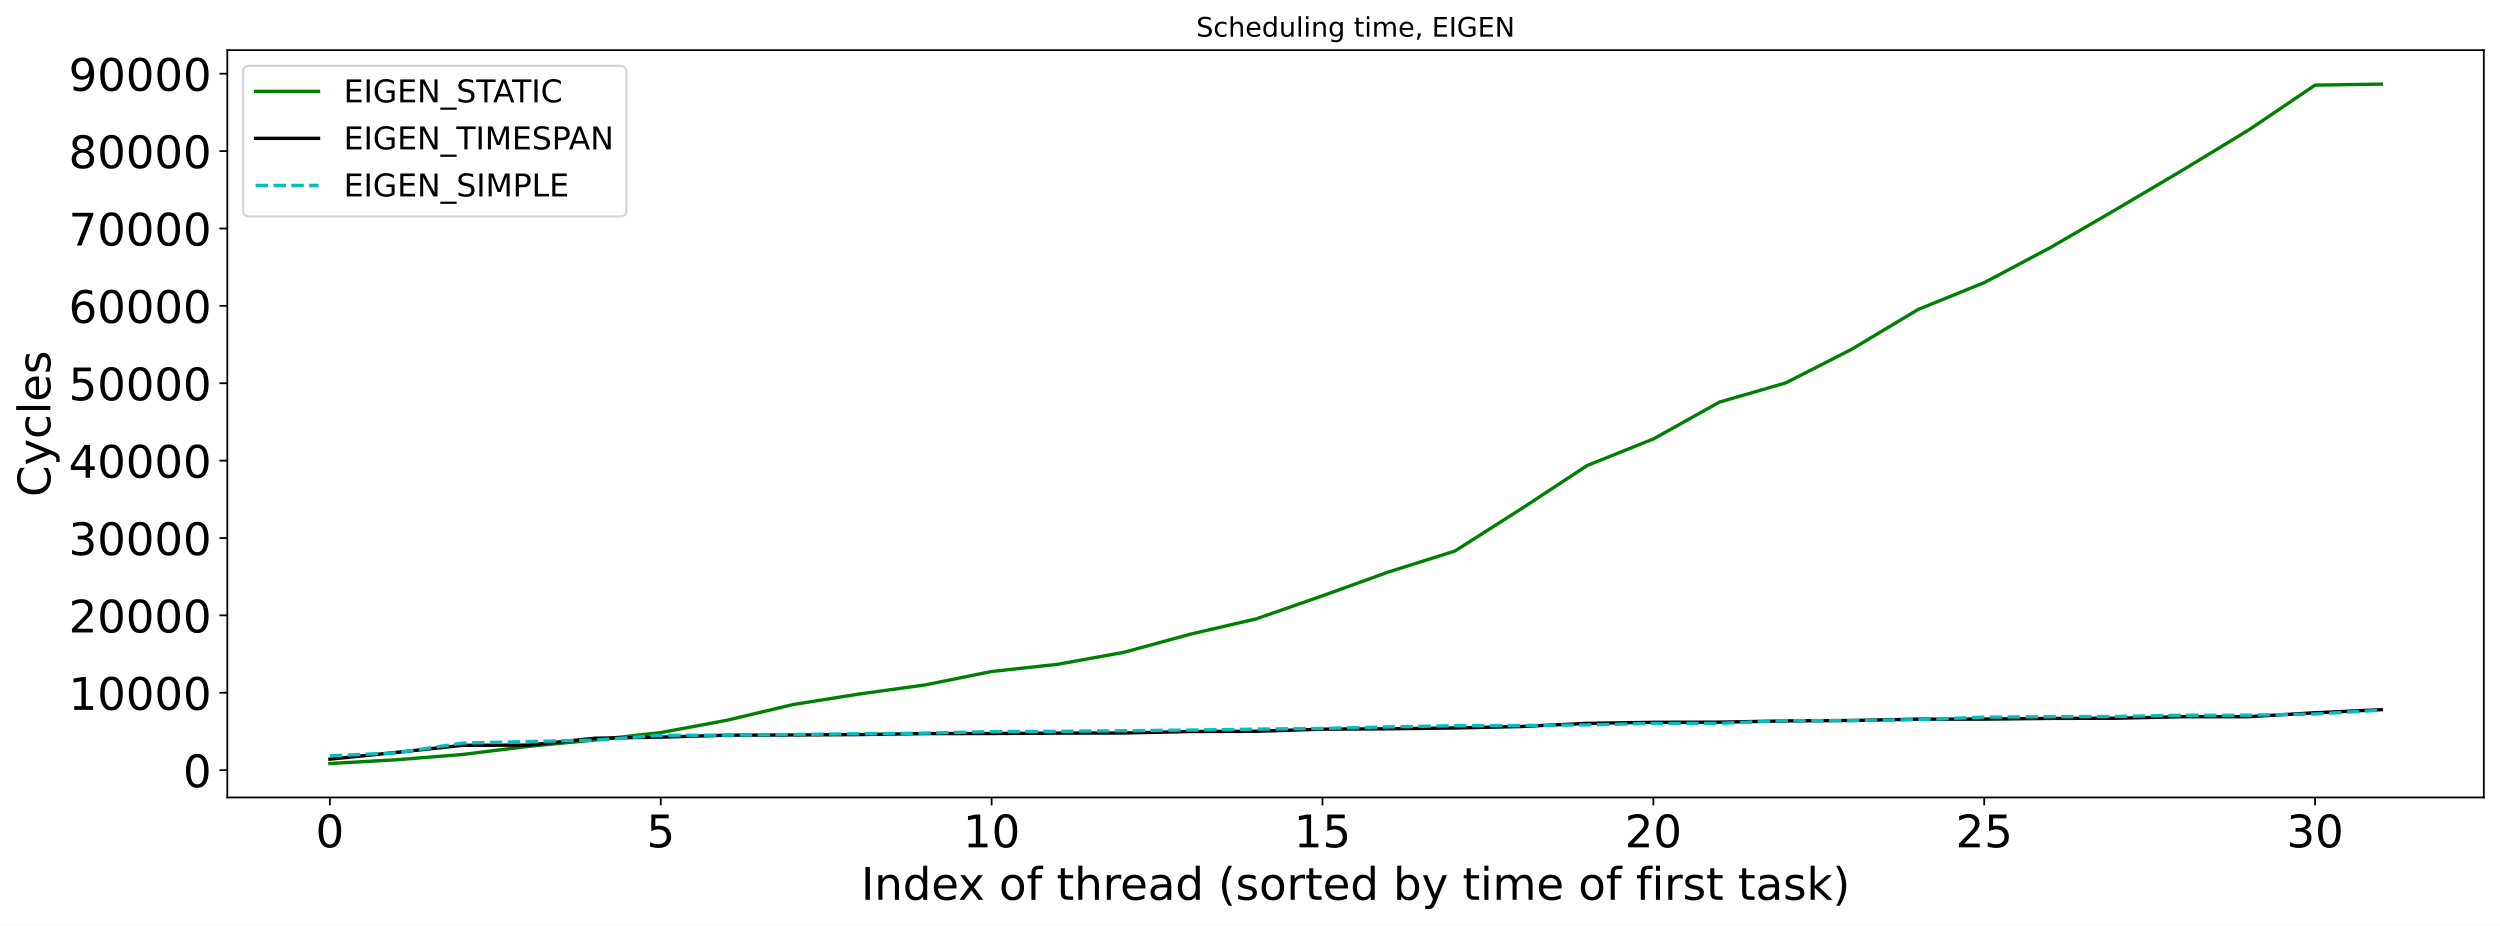
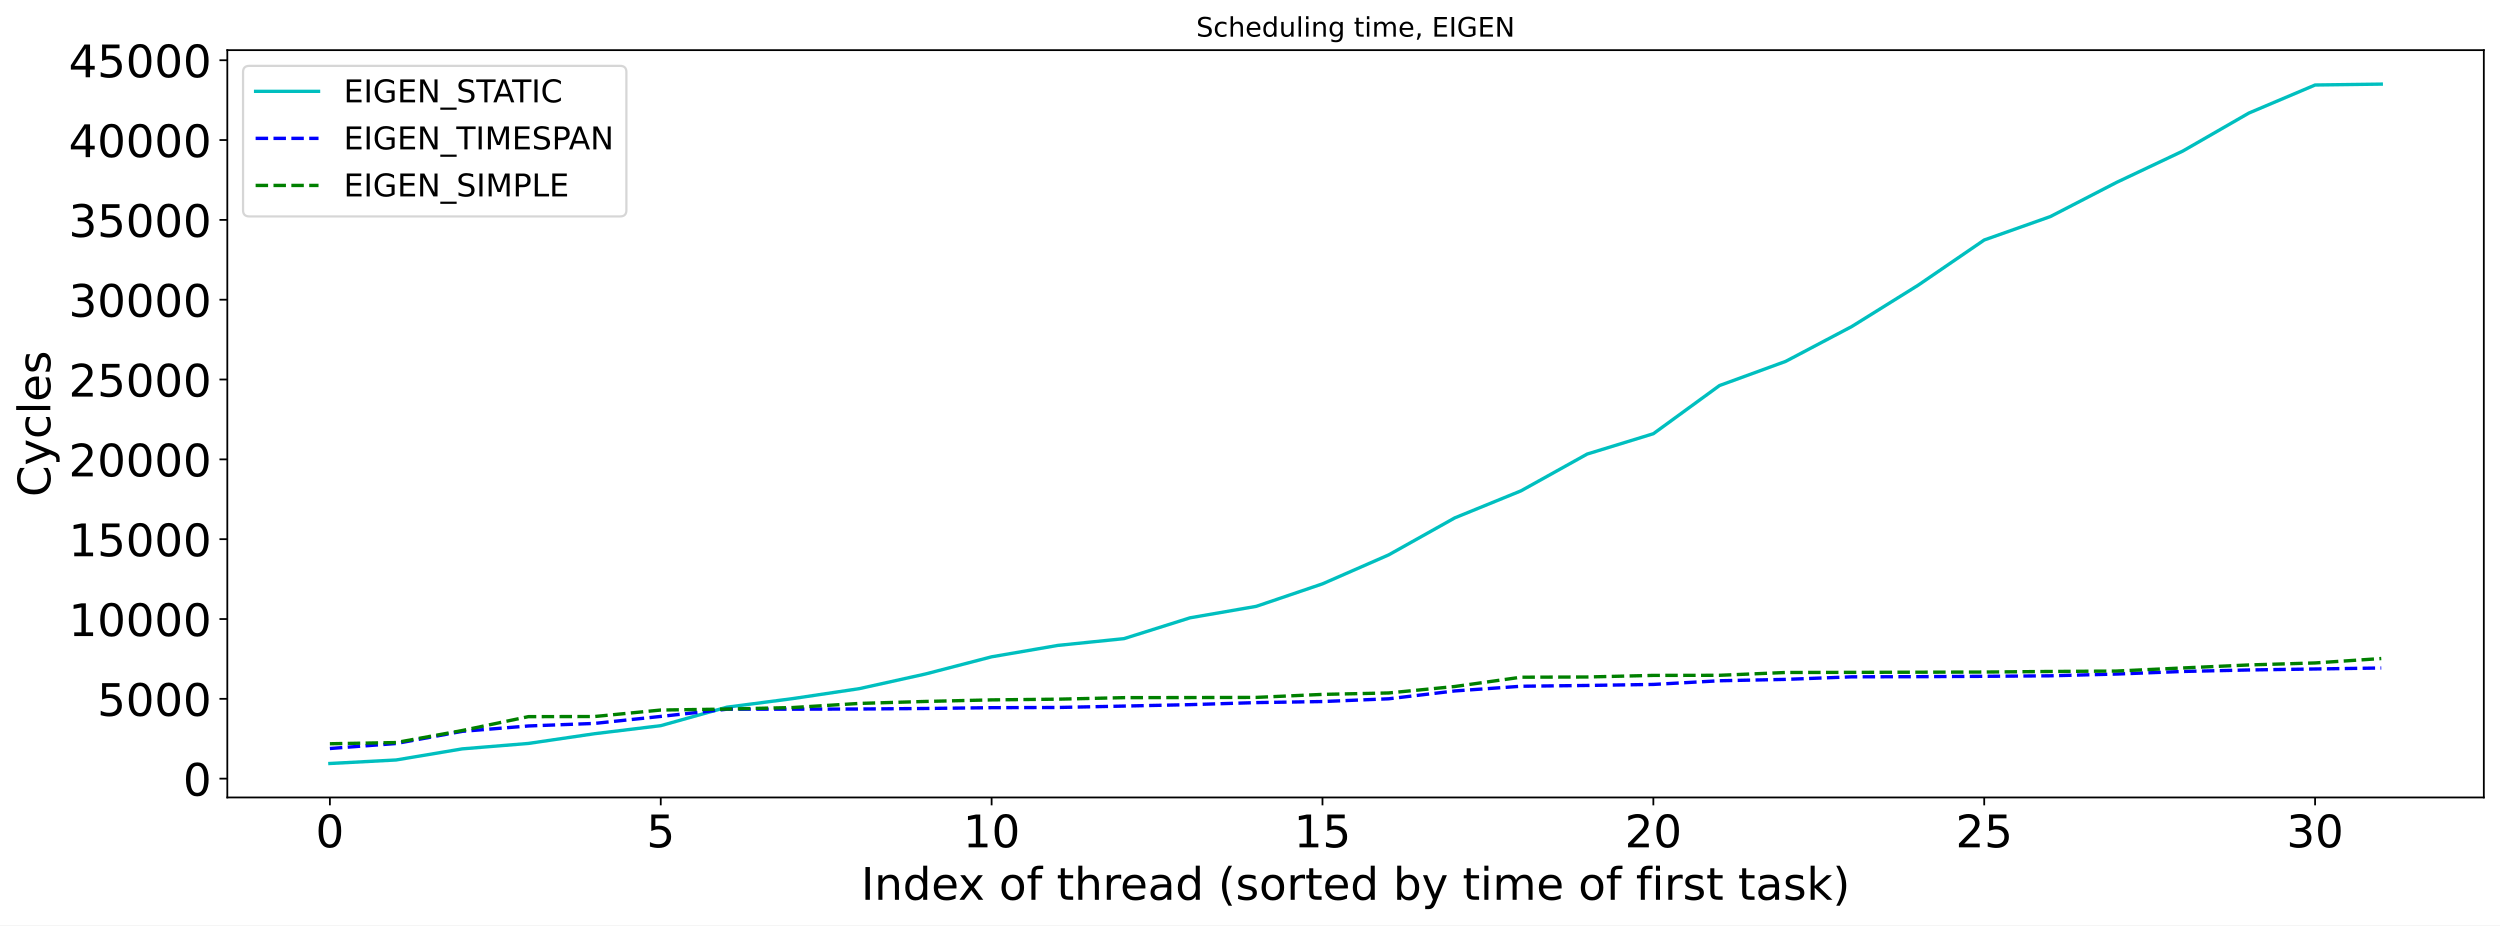
<svg xmlns="http://www.w3.org/2000/svg" xmlns:xlink="http://www.w3.org/1999/xlink" width="1112.781pt" height="411.871pt" viewBox="0 0 1112.781 411.871" version="1.1">
  <defs>
    <style type="text/css">*{stroke-linejoin: round; stroke-linecap: butt}</style>
  </defs>
  <g id="figure_1">
    <g id="patch_1">
      <path d="M 0 411.871  L 1112.781 411.871  L 1112.781 0  L 0 0  z " style="fill: #ffffff" />
    </g>
    <g id="axes_1">
      <g id="patch_2">
        <path d="M 101.181 354.958  L 1105.581 354.958  L 1105.581 22.318  L 101.181 22.318  z " style="fill: #ffffff" />
      </g>
      <g id="matplotlib.axis_1">
        <g id="xtick_1">
          <g id="line2d_1">
            <defs>
-               <path id="m3654f0a6ad" d="M 0 0  L 0 3.5  " style="stroke: #000000; stroke-width: 0.8" />
-             </defs>
-             <g>
-               <use xlink:href="#m3654f0a6ad" x="146.836" y="354.958" style="stroke: #000000; stroke-width: 0.8" />
+               <path id="md10a49201d" d="M 0 0  L 0 3.5  " style="stroke: #000000; stroke-width: 0.8" />
+             </defs>
+             <g>
+               <use xlink:href="#md10a49201d" x="146.836" y="354.958" style="stroke: #000000; stroke-width: 0.8" />
            </g>
          </g>
          <g id="text_1">
            <g transform="translate(140.4733 377.155) scale(0.2 -0.2)">
              <defs>
                <path id="DejaVuSans-30" d="M 2034 4250  Q 1547 4250 1301 3770  Q 1056 3291 1056 2328  Q 1056 1369 1301 889  Q 1547 409 2034 409  Q 2525 409 2770 889  Q 3016 1369 3016 2328  Q 3016 3291 2770 3770  Q 2525 4250 2034 4250  z M 2034 4750  Q 2819 4750 3233 4129  Q 3647 3509 3647 2328  Q 3647 1150 3233 529  Q 2819 -91 2034 -91  Q 1250 -91 836 529  Q 422 1150 422 2328  Q 422 3509 836 4129  Q 1250 4750 2034 4750  z " transform="scale(0.015625)" />
              </defs>
              <use xlink:href="#DejaVuSans-30" />
            </g>
          </g>
        </g>
        <g id="xtick_2">
          <g id="line2d_2">
            <g>
-               <use xlink:href="#m3654f0a6ad" x="294.109" y="354.958" style="stroke: #000000; stroke-width: 0.8" />
+               <use xlink:href="#md10a49201d" x="294.109" y="354.958" style="stroke: #000000; stroke-width: 0.8" />
            </g>
          </g>
          <g id="text_2">
            <g transform="translate(287.746 377.155) scale(0.2 -0.2)">
              <defs>
                <path id="DejaVuSans-35" d="M 691 4666  L 3169 4666  L 3169 4134  L 1269 4134  L 1269 2991  Q 1406 3038 1543 3061  Q 1681 3084 1819 3084  Q 2600 3084 3056 2656  Q 3513 2228 3513 1497  Q 3513 744 3044 326  Q 2575 -91 1722 -91  Q 1428 -91 1123 -41  Q 819 9 494 109  L 494 744  Q 775 591 1075 516  Q 1375 441 1709 441  Q 2250 441 2565 725  Q 2881 1009 2881 1497  Q 2881 1984 2565 2268  Q 2250 2553 1709 2553  Q 1456 2553 1204 2497  Q 953 2441 691 2322  L 691 4666  z " transform="scale(0.015625)" />
              </defs>
              <use xlink:href="#DejaVuSans-35" />
            </g>
          </g>
        </g>
        <g id="xtick_3">
          <g id="line2d_3">
            <g>
-               <use xlink:href="#m3654f0a6ad" x="441.381" y="354.958" style="stroke: #000000; stroke-width: 0.8" />
+               <use xlink:href="#md10a49201d" x="441.381" y="354.958" style="stroke: #000000; stroke-width: 0.8" />
            </g>
          </g>
          <g id="text_3">
            <g transform="translate(428.6562 377.155) scale(0.2 -0.2)">
              <defs>
                <path id="DejaVuSans-31" d="M 794 531  L 1825 531  L 1825 4091  L 703 3866  L 703 4441  L 1819 4666  L 2450 4666  L 2450 531  L 3481 531  L 3481 0  L 794 0  L 794 531  z " transform="scale(0.015625)" />
              </defs>
              <use xlink:href="#DejaVuSans-31" />
              <use xlink:href="#DejaVuSans-30" x="63.623" />
            </g>
          </g>
        </g>
        <g id="xtick_4">
          <g id="line2d_4">
            <g>
-               <use xlink:href="#m3654f0a6ad" x="588.654" y="354.958" style="stroke: #000000; stroke-width: 0.8" />
+               <use xlink:href="#md10a49201d" x="588.654" y="354.958" style="stroke: #000000; stroke-width: 0.8" />
            </g>
          </g>
          <g id="text_4">
            <g transform="translate(575.929 377.155) scale(0.2 -0.2)">
              <use xlink:href="#DejaVuSans-31" />
              <use xlink:href="#DejaVuSans-35" x="63.623" />
            </g>
          </g>
        </g>
        <g id="xtick_5">
          <g id="line2d_5">
            <g>
-               <use xlink:href="#m3654f0a6ad" x="735.927" y="354.958" style="stroke: #000000; stroke-width: 0.8" />
+               <use xlink:href="#md10a49201d" x="735.927" y="354.958" style="stroke: #000000; stroke-width: 0.8" />
            </g>
          </g>
          <g id="text_5">
            <g transform="translate(723.2017 377.155) scale(0.2 -0.2)">
              <defs>
                <path id="DejaVuSans-32" d="M 1228 531  L 3431 531  L 3431 0  L 469 0  L 469 531  Q 828 903 1448 1529  Q 2069 2156 2228 2338  Q 2531 2678 2651 2914  Q 2772 3150 2772 3378  Q 2772 3750 2511 3984  Q 2250 4219 1831 4219  Q 1534 4219 1204 4116  Q 875 4013 500 3803  L 500 4441  Q 881 4594 1212 4672  Q 1544 4750 1819 4750  Q 2544 4750 2975 4387  Q 3406 4025 3406 3419  Q 3406 3131 3298 2873  Q 3191 2616 2906 2266  Q 2828 2175 2409 1742  Q 1991 1309 1228 531  z " transform="scale(0.015625)" />
              </defs>
              <use xlink:href="#DejaVuSans-32" />
              <use xlink:href="#DejaVuSans-30" x="63.623" />
            </g>
          </g>
        </g>
        <g id="xtick_6">
          <g id="line2d_6">
            <g>
-               <use xlink:href="#m3654f0a6ad" x="883.199" y="354.958" style="stroke: #000000; stroke-width: 0.8" />
+               <use xlink:href="#md10a49201d" x="883.199" y="354.958" style="stroke: #000000; stroke-width: 0.8" />
            </g>
          </g>
          <g id="text_6">
            <g transform="translate(870.4744 377.155) scale(0.2 -0.2)">
              <use xlink:href="#DejaVuSans-32" />
              <use xlink:href="#DejaVuSans-35" x="63.623" />
            </g>
          </g>
        </g>
        <g id="xtick_7">
          <g id="line2d_7">
            <g>
-               <use xlink:href="#m3654f0a6ad" x="1030.472" y="354.958" style="stroke: #000000; stroke-width: 0.8" />
+               <use xlink:href="#md10a49201d" x="1030.472" y="354.958" style="stroke: #000000; stroke-width: 0.8" />
            </g>
          </g>
          <g id="text_7">
            <g transform="translate(1017.747 377.155) scale(0.2 -0.2)">
              <defs>
                <path id="DejaVuSans-33" d="M 2597 2516  Q 3050 2419 3304 2112  Q 3559 1806 3559 1356  Q 3559 666 3084 287  Q 2609 -91 1734 -91  Q 1441 -91 1130 -33  Q 819 25 488 141  L 488 750  Q 750 597 1062 519  Q 1375 441 1716 441  Q 2309 441 2620 675  Q 2931 909 2931 1356  Q 2931 1769 2642 2001  Q 2353 2234 1838 2234  L 1294 2234  L 1294 2753  L 1863 2753  Q 2328 2753 2575 2939  Q 2822 3125 2822 3475  Q 2822 3834 2567 4026  Q 2313 4219 1838 4219  Q 1578 4219 1281 4162  Q 984 4106 628 3988  L 628 4550  Q 988 4650 1302 4700  Q 1616 4750 1894 4750  Q 2613 4750 3031 4423  Q 3450 4097 3450 3541  Q 3450 3153 3228 2886  Q 3006 2619 2597 2516  z " transform="scale(0.015625)" />
              </defs>
              <use xlink:href="#DejaVuSans-33" />
              <use xlink:href="#DejaVuSans-30" x="63.623" />
            </g>
          </g>
        </g>
        <g id="text_8">
          <g transform="translate(383.2609 400.5113) scale(0.2 -0.2)">
            <defs>
              <path id="DejaVuSans-49" d="M 628 4666  L 1259 4666  L 1259 0  L 628 0  L 628 4666  z " transform="scale(0.015625)" />
              <path id="DejaVuSans-6e" d="M 3513 2113  L 3513 0  L 2938 0  L 2938 2094  Q 2938 2591 2744 2837  Q 2550 3084 2163 3084  Q 1697 3084 1428 2787  Q 1159 2491 1159 1978  L 1159 0  L 581 0  L 581 3500  L 1159 3500  L 1159 2956  Q 1366 3272 1645 3428  Q 1925 3584 2291 3584  Q 2894 3584 3203 3211  Q 3513 2838 3513 2113  z " transform="scale(0.015625)" />
              <path id="DejaVuSans-64" d="M 2906 2969  L 2906 4863  L 3481 4863  L 3481 0  L 2906 0  L 2906 525  Q 2725 213 2448 61  Q 2172 -91 1784 -91  Q 1150 -91 751 415  Q 353 922 353 1747  Q 353 2572 751 3078  Q 1150 3584 1784 3584  Q 2172 3584 2448 3432  Q 2725 3281 2906 2969  z M 947 1747  Q 947 1113 1208 752  Q 1469 391 1925 391  Q 2381 391 2643 752  Q 2906 1113 2906 1747  Q 2906 2381 2643 2742  Q 2381 3103 1925 3103  Q 1469 3103 1208 2742  Q 947 2381 947 1747  z " transform="scale(0.015625)" />
              <path id="DejaVuSans-65" d="M 3597 1894  L 3597 1613  L 953 1613  Q 991 1019 1311 708  Q 1631 397 2203 397  Q 2534 397 2845 478  Q 3156 559 3463 722  L 3463 178  Q 3153 47 2828 -22  Q 2503 -91 2169 -91  Q 1331 -91 842 396  Q 353 884 353 1716  Q 353 2575 817 3079  Q 1281 3584 2069 3584  Q 2775 3584 3186 3129  Q 3597 2675 3597 1894  z M 3022 2063  Q 3016 2534 2758 2815  Q 2500 3097 2075 3097  Q 1594 3097 1305 2825  Q 1016 2553 972 2059  L 3022 2063  z " transform="scale(0.015625)" />
              <path id="DejaVuSans-78" d="M 3513 3500  L 2247 1797  L 3578 0  L 2900 0  L 1881 1375  L 863 0  L 184 0  L 1544 1831  L 300 3500  L 978 3500  L 1906 2253  L 2834 3500  L 3513 3500  z " transform="scale(0.015625)" />
              <path id="DejaVuSans-20" transform="scale(0.015625)" />
              <path id="DejaVuSans-6f" d="M 1959 3097  Q 1497 3097 1228 2736  Q 959 2375 959 1747  Q 959 1119 1226 758  Q 1494 397 1959 397  Q 2419 397 2687 759  Q 2956 1122 2956 1747  Q 2956 2369 2687 2733  Q 2419 3097 1959 3097  z M 1959 3584  Q 2709 3584 3137 3096  Q 3566 2609 3566 1747  Q 3566 888 3137 398  Q 2709 -91 1959 -91  Q 1206 -91 779 398  Q 353 888 353 1747  Q 353 2609 779 3096  Q 1206 3584 1959 3584  z " transform="scale(0.015625)" />
              <path id="DejaVuSans-66" d="M 2375 4863  L 2375 4384  L 1825 4384  Q 1516 4384 1395 4259  Q 1275 4134 1275 3809  L 1275 3500  L 2222 3500  L 2222 3053  L 1275 3053  L 1275 0  L 697 0  L 697 3053  L 147 3053  L 147 3500  L 697 3500  L 697 3744  Q 697 4328 969 4595  Q 1241 4863 1831 4863  L 2375 4863  z " transform="scale(0.015625)" />
              <path id="DejaVuSans-74" d="M 1172 4494  L 1172 3500  L 2356 3500  L 2356 3053  L 1172 3053  L 1172 1153  Q 1172 725 1289 603  Q 1406 481 1766 481  L 2356 481  L 2356 0  L 1766 0  Q 1100 0 847 248  Q 594 497 594 1153  L 594 3053  L 172 3053  L 172 3500  L 594 3500  L 594 4494  L 1172 4494  z " transform="scale(0.015625)" />
              <path id="DejaVuSans-68" d="M 3513 2113  L 3513 0  L 2938 0  L 2938 2094  Q 2938 2591 2744 2837  Q 2550 3084 2163 3084  Q 1697 3084 1428 2787  Q 1159 2491 1159 1978  L 1159 0  L 581 0  L 581 4863  L 1159 4863  L 1159 2956  Q 1366 3272 1645 3428  Q 1925 3584 2291 3584  Q 2894 3584 3203 3211  Q 3513 2838 3513 2113  z " transform="scale(0.015625)" />
              <path id="DejaVuSans-72" d="M 2631 2963  Q 2534 3019 2420 3045  Q 2306 3072 2169 3072  Q 1681 3072 1420 2755  Q 1159 2438 1159 1844  L 1159 0  L 581 0  L 581 3500  L 1159 3500  L 1159 2956  Q 1341 3275 1631 3429  Q 1922 3584 2338 3584  Q 2397 3584 2469 3576  Q 2541 3569 2628 3553  L 2631 2963  z " transform="scale(0.015625)" />
              <path id="DejaVuSans-61" d="M 2194 1759  Q 1497 1759 1228 1600  Q 959 1441 959 1056  Q 959 750 1161 570  Q 1363 391 1709 391  Q 2188 391 2477 730  Q 2766 1069 2766 1631  L 2766 1759  L 2194 1759  z M 3341 1997  L 3341 0  L 2766 0  L 2766 531  Q 2569 213 2275 61  Q 1981 -91 1556 -91  Q 1019 -91 701 211  Q 384 513 384 1019  Q 384 1609 779 1909  Q 1175 2209 1959 2209  L 2766 2209  L 2766 2266  Q 2766 2663 2505 2880  Q 2244 3097 1772 3097  Q 1472 3097 1187 3025  Q 903 2953 641 2809  L 641 3341  Q 956 3463 1253 3523  Q 1550 3584 1831 3584  Q 2591 3584 2966 3190  Q 3341 2797 3341 1997  z " transform="scale(0.015625)" />
              <path id="DejaVuSans-28" d="M 1984 4856  Q 1566 4138 1362 3434  Q 1159 2731 1159 2009  Q 1159 1288 1364 580  Q 1569 -128 1984 -844  L 1484 -844  Q 1016 -109 783 600  Q 550 1309 550 2009  Q 550 2706 781 3412  Q 1013 4119 1484 4856  L 1984 4856  z " transform="scale(0.015625)" />
              <path id="DejaVuSans-73" d="M 2834 3397  L 2834 2853  Q 2591 2978 2328 3040  Q 2066 3103 1784 3103  Q 1356 3103 1142 2972  Q 928 2841 928 2578  Q 928 2378 1081 2264  Q 1234 2150 1697 2047  L 1894 2003  Q 2506 1872 2764 1633  Q 3022 1394 3022 966  Q 3022 478 2636 193  Q 2250 -91 1575 -91  Q 1294 -91 989 -36  Q 684 19 347 128  L 347 722  Q 666 556 975 473  Q 1284 391 1588 391  Q 1994 391 2212 530  Q 2431 669 2431 922  Q 2431 1156 2273 1281  Q 2116 1406 1581 1522  L 1381 1569  Q 847 1681 609 1914  Q 372 2147 372 2553  Q 372 3047 722 3315  Q 1072 3584 1716 3584  Q 2034 3584 2315 3537  Q 2597 3491 2834 3397  z " transform="scale(0.015625)" />
              <path id="DejaVuSans-62" d="M 3116 1747  Q 3116 2381 2855 2742  Q 2594 3103 2138 3103  Q 1681 3103 1420 2742  Q 1159 2381 1159 1747  Q 1159 1113 1420 752  Q 1681 391 2138 391  Q 2594 391 2855 752  Q 3116 1113 3116 1747  z M 1159 2969  Q 1341 3281 1617 3432  Q 1894 3584 2278 3584  Q 2916 3584 3314 3078  Q 3713 2572 3713 1747  Q 3713 922 3314 415  Q 2916 -91 2278 -91  Q 1894 -91 1617 61  Q 1341 213 1159 525  L 1159 0  L 581 0  L 581 4863  L 1159 4863  L 1159 2969  z " transform="scale(0.015625)" />
              <path id="DejaVuSans-79" d="M 2059 -325  Q 1816 -950 1584 -1140  Q 1353 -1331 966 -1331  L 506 -1331  L 506 -850  L 844 -850  Q 1081 -850 1212 -737  Q 1344 -625 1503 -206  L 1606 56  L 191 3500  L 800 3500  L 1894 763  L 2988 3500  L 3597 3500  L 2059 -325  z " transform="scale(0.015625)" />
              <path id="DejaVuSans-69" d="M 603 3500  L 1178 3500  L 1178 0  L 603 0  L 603 3500  z M 603 4863  L 1178 4863  L 1178 4134  L 603 4134  L 603 4863  z " transform="scale(0.015625)" />
              <path id="DejaVuSans-6d" d="M 3328 2828  Q 3544 3216 3844 3400  Q 4144 3584 4550 3584  Q 5097 3584 5394 3201  Q 5691 2819 5691 2113  L 5691 0  L 5113 0  L 5113 2094  Q 5113 2597 4934 2840  Q 4756 3084 4391 3084  Q 3944 3084 3684 2787  Q 3425 2491 3425 1978  L 3425 0  L 2847 0  L 2847 2094  Q 2847 2600 2669 2842  Q 2491 3084 2119 3084  Q 1678 3084 1418 2786  Q 1159 2488 1159 1978  L 1159 0  L 581 0  L 581 3500  L 1159 3500  L 1159 2956  Q 1356 3278 1631 3431  Q 1906 3584 2284 3584  Q 2666 3584 2933 3390  Q 3200 3197 3328 2828  z " transform="scale(0.015625)" />
              <path id="DejaVuSans-6b" d="M 581 4863  L 1159 4863  L 1159 1991  L 2875 3500  L 3609 3500  L 1753 1863  L 3688 0  L 2938 0  L 1159 1709  L 1159 0  L 581 0  L 581 4863  z " transform="scale(0.015625)" />
              <path id="DejaVuSans-29" d="M 513 4856  L 1013 4856  Q 1481 4119 1714 3412  Q 1947 2706 1947 2009  Q 1947 1309 1714 600  Q 1481 -109 1013 -844  L 513 -844  Q 928 -128 1133 580  Q 1338 1288 1338 2009  Q 1338 2731 1133 3434  Q 928 4138 513 4856  z " transform="scale(0.015625)" />
            </defs>
            <use xlink:href="#DejaVuSans-49" />
            <use xlink:href="#DejaVuSans-6e" x="29.492" />
            <use xlink:href="#DejaVuSans-64" x="92.871" />
            <use xlink:href="#DejaVuSans-65" x="156.348" />
            <use xlink:href="#DejaVuSans-78" x="216.121" />
            <use xlink:href="#DejaVuSans-20" x="275.301" />
            <use xlink:href="#DejaVuSans-6f" x="307.088" />
            <use xlink:href="#DejaVuSans-66" x="368.27" />
            <use xlink:href="#DejaVuSans-20" x="403.475" />
            <use xlink:href="#DejaVuSans-74" x="435.262" />
            <use xlink:href="#DejaVuSans-68" x="474.471" />
            <use xlink:href="#DejaVuSans-72" x="537.85" />
            <use xlink:href="#DejaVuSans-65" x="576.713" />
            <use xlink:href="#DejaVuSans-61" x="638.236" />
            <use xlink:href="#DejaVuSans-64" x="699.516" />
            <use xlink:href="#DejaVuSans-20" x="762.992" />
            <use xlink:href="#DejaVuSans-28" x="794.779" />
            <use xlink:href="#DejaVuSans-73" x="833.793" />
            <use xlink:href="#DejaVuSans-6f" x="885.893" />
            <use xlink:href="#DejaVuSans-72" x="947.074" />
            <use xlink:href="#DejaVuSans-74" x="988.188" />
            <use xlink:href="#DejaVuSans-65" x="1027.396" />
            <use xlink:href="#DejaVuSans-64" x="1088.92" />
            <use xlink:href="#DejaVuSans-20" x="1152.396" />
            <use xlink:href="#DejaVuSans-62" x="1184.184" />
            <use xlink:href="#DejaVuSans-79" x="1247.66" />
            <use xlink:href="#DejaVuSans-20" x="1306.84" />
            <use xlink:href="#DejaVuSans-74" x="1338.627" />
            <use xlink:href="#DejaVuSans-69" x="1377.836" />
            <use xlink:href="#DejaVuSans-6d" x="1405.619" />
            <use xlink:href="#DejaVuSans-65" x="1503.031" />
            <use xlink:href="#DejaVuSans-20" x="1564.555" />
            <use xlink:href="#DejaVuSans-6f" x="1596.342" />
            <use xlink:href="#DejaVuSans-66" x="1657.523" />
            <use xlink:href="#DejaVuSans-20" x="1692.729" />
            <use xlink:href="#DejaVuSans-66" x="1724.516" />
            <use xlink:href="#DejaVuSans-69" x="1759.721" />
            <use xlink:href="#DejaVuSans-72" x="1787.504" />
            <use xlink:href="#DejaVuSans-73" x="1828.617" />
            <use xlink:href="#DejaVuSans-74" x="1880.717" />
            <use xlink:href="#DejaVuSans-20" x="1919.926" />
            <use xlink:href="#DejaVuSans-74" x="1951.713" />
            <use xlink:href="#DejaVuSans-61" x="1990.922" />
            <use xlink:href="#DejaVuSans-73" x="2052.201" />
            <use xlink:href="#DejaVuSans-6b" x="2104.301" />
            <use xlink:href="#DejaVuSans-29" x="2162.211" />
          </g>
        </g>
      </g>
      <g id="matplotlib.axis_2">
        <g id="ytick_1">
          <g id="line2d_8">
            <defs>
-               <path id="m2b3e2cf896" d="M 0 0  L -3.5 0  " style="stroke: #000000; stroke-width: 0.8" />
-             </defs>
-             <g>
-               <use xlink:href="#m2b3e2cf896" x="101.181" y="342.807" style="stroke: #000000; stroke-width: 0.8" />
+               <path id="m169d55eeef" d="M 0 0  L -3.5 0  " style="stroke: #000000; stroke-width: 0.8" />
+             </defs>
+             <g>
+               <use xlink:href="#m169d55eeef" x="101.181" y="346.589" style="stroke: #000000; stroke-width: 0.8" />
            </g>
          </g>
          <g id="text_9">
-             <g transform="translate(81.45625 350.4056) scale(0.2 -0.2)">
+             <g transform="translate(81.45625 354.1875) scale(0.2 -0.2)">
              <use xlink:href="#DejaVuSans-30" />
            </g>
          </g>
        </g>
        <g id="ytick_2">
          <g id="line2d_9">
            <g>
-               <use xlink:href="#m2b3e2cf896" x="101.181" y="308.364" style="stroke: #000000; stroke-width: 0.8" />
+               <use xlink:href="#m169d55eeef" x="101.181" y="311.058" style="stroke: #000000; stroke-width: 0.8" />
            </g>
          </g>
          <g id="text_10">
-             <g transform="translate(30.55625 315.9621) scale(0.2 -0.2)">
-               <use xlink:href="#DejaVuSans-31" />
-               <use xlink:href="#DejaVuSans-30" x="63.623" />
-               <use xlink:href="#DejaVuSans-30" x="127.246" />
-               <use xlink:href="#DejaVuSans-30" x="190.869" />
-               <use xlink:href="#DejaVuSans-30" x="254.492" />
+             <g transform="translate(43.28125 318.6562) scale(0.2 -0.2)">
+               <use xlink:href="#DejaVuSans-35" />
+               <use xlink:href="#DejaVuSans-30" x="63.623" />
+               <use xlink:href="#DejaVuSans-30" x="127.246" />
+               <use xlink:href="#DejaVuSans-30" x="190.869" />
            </g>
          </g>
        </g>
        <g id="ytick_3">
          <g id="line2d_10">
            <g>
-               <use xlink:href="#m2b3e2cf896" x="101.181" y="273.92" style="stroke: #000000; stroke-width: 0.8" />
+               <use xlink:href="#m169d55eeef" x="101.181" y="275.526" style="stroke: #000000; stroke-width: 0.8" />
            </g>
          </g>
          <g id="text_11">
-             <g transform="translate(30.55625 281.5186) scale(0.2 -0.2)">
-               <use xlink:href="#DejaVuSans-32" />
+             <g transform="translate(30.55625 283.1249) scale(0.2 -0.2)">
+               <use xlink:href="#DejaVuSans-31" />
              <use xlink:href="#DejaVuSans-30" x="63.623" />
              <use xlink:href="#DejaVuSans-30" x="127.246" />
              <use xlink:href="#DejaVuSans-30" x="190.869" />
              <use xlink:href="#DejaVuSans-30" x="254.492" />
            </g>
          </g>
        </g>
        <g id="ytick_4">
          <g id="line2d_11">
            <g>
-               <use xlink:href="#m2b3e2cf896" x="101.181" y="239.477" style="stroke: #000000; stroke-width: 0.8" />
+               <use xlink:href="#m169d55eeef" x="101.181" y="239.995" style="stroke: #000000; stroke-width: 0.8" />
            </g>
          </g>
          <g id="text_12">
-             <g transform="translate(30.55625 247.0751) scale(0.2 -0.2)">
-               <use xlink:href="#DejaVuSans-33" />
-               <use xlink:href="#DejaVuSans-30" x="63.623" />
+             <g transform="translate(30.55625 247.5935) scale(0.2 -0.2)">
+               <use xlink:href="#DejaVuSans-31" />
+               <use xlink:href="#DejaVuSans-35" x="63.623" />
              <use xlink:href="#DejaVuSans-30" x="127.246" />
              <use xlink:href="#DejaVuSans-30" x="190.869" />
              <use xlink:href="#DejaVuSans-30" x="254.492" />
            </g>
          </g>
        </g>
        <g id="ytick_5">
          <g id="line2d_12">
            <g>
-               <use xlink:href="#m2b3e2cf896" x="101.181" y="205.033" style="stroke: #000000; stroke-width: 0.8" />
+               <use xlink:href="#m169d55eeef" x="101.181" y="204.464" style="stroke: #000000; stroke-width: 0.8" />
            </g>
          </g>
          <g id="text_13">
-             <g transform="translate(30.55625 212.6317) scale(0.2 -0.2)">
+             <g transform="translate(30.55625 212.0622) scale(0.2 -0.2)">
+               <use xlink:href="#DejaVuSans-32" />
+               <use xlink:href="#DejaVuSans-30" x="63.623" />
+               <use xlink:href="#DejaVuSans-30" x="127.246" />
+               <use xlink:href="#DejaVuSans-30" x="190.869" />
+               <use xlink:href="#DejaVuSans-30" x="254.492" />
+             </g>
+           </g>
+         </g>
+         <g id="ytick_6">
+           <g id="line2d_13">
+             <g>
+               <use xlink:href="#m169d55eeef" x="101.181" y="168.932" style="stroke: #000000; stroke-width: 0.8" />
+             </g>
+           </g>
+           <g id="text_14">
+             <g transform="translate(30.55625 176.5309) scale(0.2 -0.2)">
+               <use xlink:href="#DejaVuSans-32" />
+               <use xlink:href="#DejaVuSans-35" x="63.623" />
+               <use xlink:href="#DejaVuSans-30" x="127.246" />
+               <use xlink:href="#DejaVuSans-30" x="190.869" />
+               <use xlink:href="#DejaVuSans-30" x="254.492" />
+             </g>
+           </g>
+         </g>
+         <g id="ytick_7">
+           <g id="line2d_14">
+             <g>
+               <use xlink:href="#m169d55eeef" x="101.181" y="133.401" style="stroke: #000000; stroke-width: 0.8" />
+             </g>
+           </g>
+           <g id="text_15">
+             <g transform="translate(30.55625 140.9996) scale(0.2 -0.2)">
+               <use xlink:href="#DejaVuSans-33" />
+               <use xlink:href="#DejaVuSans-30" x="63.623" />
+               <use xlink:href="#DejaVuSans-30" x="127.246" />
+               <use xlink:href="#DejaVuSans-30" x="190.869" />
+               <use xlink:href="#DejaVuSans-30" x="254.492" />
+             </g>
+           </g>
+         </g>
+         <g id="ytick_8">
+           <g id="line2d_15">
+             <g>
+               <use xlink:href="#m169d55eeef" x="101.181" y="97.87" style="stroke: #000000; stroke-width: 0.8" />
+             </g>
+           </g>
+           <g id="text_16">
+             <g transform="translate(30.55625 105.4682) scale(0.2 -0.2)">
+               <use xlink:href="#DejaVuSans-33" />
+               <use xlink:href="#DejaVuSans-35" x="63.623" />
+               <use xlink:href="#DejaVuSans-30" x="127.246" />
+               <use xlink:href="#DejaVuSans-30" x="190.869" />
+               <use xlink:href="#DejaVuSans-30" x="254.492" />
+             </g>
+           </g>
+         </g>
+         <g id="ytick_9">
+           <g id="line2d_16">
+             <g>
+               <use xlink:href="#m169d55eeef" x="101.181" y="62.338" style="stroke: #000000; stroke-width: 0.8" />
+             </g>
+           </g>
+           <g id="text_17">
+             <g transform="translate(30.55625 69.93691) scale(0.2 -0.2)">
              <defs>
                <path id="DejaVuSans-34" d="M 2419 4116  L 825 1625  L 2419 1625  L 2419 4116  z M 2253 4666  L 3047 4666  L 3047 1625  L 3713 1625  L 3713 1100  L 3047 1100  L 3047 0  L 2419 0  L 2419 1100  L 313 1100  L 313 1709  L 2253 4666  z " transform="scale(0.015625)" />
              </defs>
              <use xlink:href="#DejaVuSans-34" />
              <use xlink:href="#DejaVuSans-30" x="63.623" />
              <use xlink:href="#DejaVuSans-30" x="127.246" />
              <use xlink:href="#DejaVuSans-30" x="190.869" />
              <use xlink:href="#DejaVuSans-30" x="254.492" />
            </g>
          </g>
        </g>
-         <g id="ytick_6">
-           <g id="line2d_13">
-             <g>
-               <use xlink:href="#m2b3e2cf896" x="101.181" y="170.59" style="stroke: #000000; stroke-width: 0.8" />
-             </g>
-           </g>
-           <g id="text_14">
-             <g transform="translate(30.55625 178.1882) scale(0.2 -0.2)">
-               <use xlink:href="#DejaVuSans-35" />
-               <use xlink:href="#DejaVuSans-30" x="63.623" />
-               <use xlink:href="#DejaVuSans-30" x="127.246" />
-               <use xlink:href="#DejaVuSans-30" x="190.869" />
-               <use xlink:href="#DejaVuSans-30" x="254.492" />
-             </g>
-           </g>
-         </g>
-         <g id="ytick_7">
-           <g id="line2d_14">
-             <g>
-               <use xlink:href="#m2b3e2cf896" x="101.181" y="136.146" style="stroke: #000000; stroke-width: 0.8" />
-             </g>
-           </g>
-           <g id="text_15">
-             <g transform="translate(30.55625 143.7447) scale(0.2 -0.2)">
-               <defs>
-                 <path id="DejaVuSans-36" d="M 2113 2584  Q 1688 2584 1439 2293  Q 1191 2003 1191 1497  Q 1191 994 1439 701  Q 1688 409 2113 409  Q 2538 409 2786 701  Q 3034 994 3034 1497  Q 3034 2003 2786 2293  Q 2538 2584 2113 2584  z M 3366 4563  L 3366 3988  Q 3128 4100 2886 4159  Q 2644 4219 2406 4219  Q 1781 4219 1451 3797  Q 1122 3375 1075 2522  Q 1259 2794 1537 2939  Q 1816 3084 2150 3084  Q 2853 3084 3261 2657  Q 3669 2231 3669 1497  Q 3669 778 3244 343  Q 2819 -91 2113 -91  Q 1303 -91 875 529  Q 447 1150 447 2328  Q 447 3434 972 4092  Q 1497 4750 2381 4750  Q 2619 4750 2861 4703  Q 3103 4656 3366 4563  z " transform="scale(0.015625)" />
-               </defs>
-               <use xlink:href="#DejaVuSans-36" />
-               <use xlink:href="#DejaVuSans-30" x="63.623" />
-               <use xlink:href="#DejaVuSans-30" x="127.246" />
-               <use xlink:href="#DejaVuSans-30" x="190.869" />
-               <use xlink:href="#DejaVuSans-30" x="254.492" />
-             </g>
-           </g>
-         </g>
-         <g id="ytick_8">
-           <g id="line2d_15">
-             <g>
-               <use xlink:href="#m2b3e2cf896" x="101.181" y="101.703" style="stroke: #000000; stroke-width: 0.8" />
-             </g>
-           </g>
-           <g id="text_16">
-             <g transform="translate(30.55625 109.3012) scale(0.2 -0.2)">
-               <defs>
-                 <path id="DejaVuSans-37" d="M 525 4666  L 3525 4666  L 3525 4397  L 1831 0  L 1172 0  L 2766 4134  L 525 4134  L 525 4666  z " transform="scale(0.015625)" />
-               </defs>
-               <use xlink:href="#DejaVuSans-37" />
-               <use xlink:href="#DejaVuSans-30" x="63.623" />
-               <use xlink:href="#DejaVuSans-30" x="127.246" />
-               <use xlink:href="#DejaVuSans-30" x="190.869" />
-               <use xlink:href="#DejaVuSans-30" x="254.492" />
-             </g>
-           </g>
-         </g>
-         <g id="ytick_9">
-           <g id="line2d_16">
-             <g>
-               <use xlink:href="#m2b3e2cf896" x="101.181" y="67.259" style="stroke: #000000; stroke-width: 0.8" />
-             </g>
-           </g>
-           <g id="text_17">
-             <g transform="translate(30.55625 74.85773) scale(0.2 -0.2)">
-               <defs>
-                 <path id="DejaVuSans-38" d="M 2034 2216  Q 1584 2216 1326 1975  Q 1069 1734 1069 1313  Q 1069 891 1326 650  Q 1584 409 2034 409  Q 2484 409 2743 651  Q 3003 894 3003 1313  Q 3003 1734 2745 1975  Q 2488 2216 2034 2216  z M 1403 2484  Q 997 2584 770 2862  Q 544 3141 544 3541  Q 544 4100 942 4425  Q 1341 4750 2034 4750  Q 2731 4750 3128 4425  Q 3525 4100 3525 3541  Q 3525 3141 3298 2862  Q 3072 2584 2669 2484  Q 3125 2378 3379 2068  Q 3634 1759 3634 1313  Q 3634 634 3220 271  Q 2806 -91 2034 -91  Q 1263 -91 848 271  Q 434 634 434 1313  Q 434 1759 690 2068  Q 947 2378 1403 2484  z M 1172 3481  Q 1172 3119 1398 2916  Q 1625 2713 2034 2713  Q 2441 2713 2670 2916  Q 2900 3119 2900 3481  Q 2900 3844 2670 4047  Q 2441 4250 2034 4250  Q 1625 4250 1398 4047  Q 1172 3844 1172 3481  z " transform="scale(0.015625)" />
-               </defs>
-               <use xlink:href="#DejaVuSans-38" />
-               <use xlink:href="#DejaVuSans-30" x="63.623" />
-               <use xlink:href="#DejaVuSans-30" x="127.246" />
-               <use xlink:href="#DejaVuSans-30" x="190.869" />
-               <use xlink:href="#DejaVuSans-30" x="254.492" />
-             </g>
-           </g>
-         </g>
        <g id="ytick_10">
          <g id="line2d_17">
            <g>
-               <use xlink:href="#m2b3e2cf896" x="101.181" y="32.816" style="stroke: #000000; stroke-width: 0.8" />
+               <use xlink:href="#m169d55eeef" x="101.181" y="26.807" style="stroke: #000000; stroke-width: 0.8" />
            </g>
          </g>
          <g id="text_18">
-             <g transform="translate(30.55625 40.41425) scale(0.2 -0.2)">
-               <defs>
-                 <path id="DejaVuSans-39" d="M 703 97  L 703 672  Q 941 559 1184 500  Q 1428 441 1663 441  Q 2288 441 2617 861  Q 2947 1281 2994 2138  Q 2813 1869 2534 1725  Q 2256 1581 1919 1581  Q 1219 1581 811 2004  Q 403 2428 403 3163  Q 403 3881 828 4315  Q 1253 4750 1959 4750  Q 2769 4750 3195 4129  Q 3622 3509 3622 2328  Q 3622 1225 3098 567  Q 2575 -91 1691 -91  Q 1453 -91 1209 -44  Q 966 3 703 97  z M 1959 2075  Q 2384 2075 2632 2365  Q 2881 2656 2881 3163  Q 2881 3666 2632 3958  Q 2384 4250 1959 4250  Q 1534 4250 1286 3958  Q 1038 3666 1038 3163  Q 1038 2656 1286 2365  Q 1534 2075 1959 2075  z " transform="scale(0.015625)" />
-               </defs>
-               <use xlink:href="#DejaVuSans-39" />
-               <use xlink:href="#DejaVuSans-30" x="63.623" />
+             <g transform="translate(30.55625 34.40559) scale(0.2 -0.2)">
+               <use xlink:href="#DejaVuSans-34" />
+               <use xlink:href="#DejaVuSans-35" x="63.623" />
              <use xlink:href="#DejaVuSans-30" x="127.246" />
              <use xlink:href="#DejaVuSans-30" x="190.869" />
              <use xlink:href="#DejaVuSans-30" x="254.492" />
            </g>
          </g>
        </g>
        <g id="text_19">
          <g transform="translate(22.39688 221.1788) rotate(-90) scale(0.2 -0.2)">
            <defs>
              <path id="DejaVuSans-43" d="M 4122 4306  L 4122 3641  Q 3803 3938 3442 4084  Q 3081 4231 2675 4231  Q 1875 4231 1450 3742  Q 1025 3253 1025 2328  Q 1025 1406 1450 917  Q 1875 428 2675 428  Q 3081 428 3442 575  Q 3803 722 4122 1019  L 4122 359  Q 3791 134 3420 21  Q 3050 -91 2638 -91  Q 1578 -91 968 557  Q 359 1206 359 2328  Q 359 3453 968 4101  Q 1578 4750 2638 4750  Q 3056 4750 3426 4639  Q 3797 4528 4122 4306  z " transform="scale(0.015625)" />
              <path id="DejaVuSans-63" d="M 3122 3366  L 3122 2828  Q 2878 2963 2633 3030  Q 2388 3097 2138 3097  Q 1578 3097 1268 2742  Q 959 2388 959 1747  Q 959 1106 1268 751  Q 1578 397 2138 397  Q 2388 397 2633 464  Q 2878 531 3122 666  L 3122 134  Q 2881 22 2623 -34  Q 2366 -91 2075 -91  Q 1284 -91 818 406  Q 353 903 353 1747  Q 353 2603 823 3093  Q 1294 3584 2113 3584  Q 2378 3584 2631 3529  Q 2884 3475 3122 3366  z " transform="scale(0.015625)" />
              <path id="DejaVuSans-6c" d="M 603 4863  L 1178 4863  L 1178 0  L 603 0  L 603 4863  z " transform="scale(0.015625)" />
            </defs>
            <use xlink:href="#DejaVuSans-43" />
            <use xlink:href="#DejaVuSans-79" x="69.824" />
            <use xlink:href="#DejaVuSans-63" x="129.004" />
            <use xlink:href="#DejaVuSans-6c" x="183.984" />
            <use xlink:href="#DejaVuSans-65" x="211.768" />
            <use xlink:href="#DejaVuSans-73" x="273.291" />
          </g>
        </g>
      </g>
      <g id="line2d_18">
-         <path d="M 146.836 339.838  L 176.29 338.185  L 205.745 335.836  L 235.199 332.212  L 264.654 329.381  L 294.109 326.075  L 323.563 320.591  L 353.018 313.585  L 382.472 308.908  L 411.927 304.837  L 441.381 298.885  L 470.836 295.675  L 500.29 290.343  L 529.745 282.304  L 559.199 275.443  L 588.654 265.192  L 618.109 254.563  L 647.563 245.277  L 677.018 226.56  L 706.472 207.21  L 735.927 195.389  L 765.381 178.953  L 794.836 170.438  L 824.29 155.414  L 853.745 137.758  L 883.199 125.793  L 912.654 110.197  L 942.109 93.092  L 971.563 75.691  L 1001.018 57.78  L 1030.472 37.879  L 1059.927 37.438  " clip-path="url(#p5ace9e3329)" style="fill: none; stroke: #008000; stroke-width: 1.5; stroke-linecap: square" />
+         <path d="M 146.836 339.838  L 176.29 338.275  L 205.745 333.329  L 235.199 330.913  L 264.654 326.578  L 294.109 322.996  L 323.563 314.767  L 353.018 310.93  L 382.472 306.524  L 411.927 300  L 441.381 292.354  L 470.836 287.28  L 500.29 284.267  L 529.745 274.986  L 559.199 269.884  L 588.654 259.878  L 618.109 246.988  L 647.563 230.501  L 677.018 218.477  L 706.472 202.104  L 735.927 193.051  L 765.381 171.604  L 794.836 160.846  L 824.29 145.311  L 853.745 126.977  L 883.199 106.824  L 912.654 96.392  L 942.109 81.184  L 971.563 67.256  L 1001.018 50.315  L 1030.472 37.836  L 1059.927 37.438  " clip-path="url(#p274b4aa26a)" style="fill: none; stroke: #00bfbf; stroke-width: 1.5; stroke-linecap: square" />
      </g>
      <g id="line2d_19">
-         <path d="M 146.836 337.909  L 176.29 334.92  L 205.745 331.751  L 235.199 331.654  L 264.654 328.61  L 294.109 328.107  L 323.563 327.252  L 353.018 327.149  L 382.472 326.977  L 411.927 326.536  L 441.381 326.495  L 470.836 326.323  L 500.29 326.267  L 529.745 325.62  L 559.199 325.51  L 588.654 324.559  L 618.109 324.401  L 647.563 324.022  L 677.018 323.388  L 706.472 321.976  L 735.927 321.5  L 765.381 321.438  L 794.836 320.887  L 824.29 320.701  L 853.745 320.109  L 883.199 320.081  L 912.654 319.778  L 942.109 319.689  L 971.563 319.027  L 1001.018 319.007  L 1030.472 317.25  L 1059.927 315.886  " clip-path="url(#p5ace9e3329)" style="fill: none; stroke: #000000; stroke-width: 1.5; stroke-linecap: square" />
+         <path d="M 146.836 333.172  L 176.29 330.955  L 205.745 325.526  L 235.199 323.138  L 264.654 322.001  L 294.109 318.889  L 323.563 315.677  L 353.018 315.663  L 382.472 315.592  L 411.927 315.35  L 441.381 314.995  L 470.836 314.909  L 500.29 314.284  L 529.745 313.644  L 559.199 312.735  L 588.654 312.266  L 618.109 311.044  L 647.563 307.547  L 677.018 305.458  L 706.472 305.103  L 735.927 304.648  L 765.381 303.013  L 794.836 302.402  L 824.29 301.265  L 853.745 301.194  L 883.199 301.038  L 912.654 300.811  L 942.109 300.029  L 971.563 298.878  L 1001.018 298.21  L 1030.472 297.769  L 1059.927 297.328  " clip-path="url(#p274b4aa26a)" style="fill: none; stroke-dasharray: 5.55,2.4; stroke-dashoffset: 0; stroke: #0000ff; stroke-width: 1.5" />
      </g>
      <g id="line2d_20">
-         <path d="M 146.836 336.414  L 176.29 335.119  L 205.745 330.766  L 235.199 330.063  L 264.654 329.443  L 294.109 327.294  L 323.563 327.225  L 353.018 326.942  L 382.472 326.612  L 411.927 326.336  L 441.381 325.627  L 470.836 325.523  L 500.29 325.248  L 529.745 324.965  L 559.199 324.538  L 588.654 324.249  L 618.109 323.546  L 647.563 323.009  L 677.018 322.913  L 706.472 322.651  L 735.927 321.996  L 765.381 321.976  L 794.836 320.756  L 824.29 320.701  L 853.745 320.336  L 883.199 319.2  L 912.654 319.014  L 942.109 318.896  L 971.563 318.359  L 1001.018 318.332  L 1030.472 317.815  L 1059.927 316.113  " clip-path="url(#p5ace9e3329)" style="fill: none; stroke-dasharray: 5.55,2.4; stroke-dashoffset: 0; stroke: #00bfbf; stroke-width: 1.5" />
+         <path d="M 146.836 331.055  L 176.29 330.515  L 205.745 325.157  L 235.199 318.988  L 264.654 318.931  L 294.109 316.046  L 323.563 315.62  L 353.018 314.924  L 382.472 313.104  L 411.927 312.223  L 441.381 311.527  L 470.836 311.214  L 500.29 310.532  L 529.745 310.489  L 559.199 310.418  L 588.654 309.082  L 618.109 308.443  L 647.563 305.572  L 677.018 301.436  L 706.472 301.336  L 735.927 300.626  L 765.381 300.583  L 794.836 299.332  L 824.29 299.276  L 853.745 299.205  L 883.199 299.133  L 912.654 298.878  L 942.109 298.693  L 971.563 297.314  L 1001.018 295.978  L 1030.472 295.083  L 1059.927 293.122  " clip-path="url(#p274b4aa26a)" style="fill: none; stroke-dasharray: 5.55,2.4; stroke-dashoffset: 0; stroke: #008000; stroke-width: 1.5" />
      </g>
      <g id="patch_3">
        <path d="M 101.181 354.958  L 101.181 22.318  " style="fill: none; stroke: #000000; stroke-width: 0.8; stroke-linejoin: miter; stroke-linecap: square" />
      </g>
      <g id="patch_4">
        <path d="M 1105.581 354.958  L 1105.581 22.318  " style="fill: none; stroke: #000000; stroke-width: 0.8; stroke-linejoin: miter; stroke-linecap: square" />
      </g>
      <g id="patch_5">
        <path d="M 101.181 354.958  L 1105.581 354.958  " style="fill: none; stroke: #000000; stroke-width: 0.8; stroke-linejoin: miter; stroke-linecap: square" />
      </g>
      <g id="patch_6">
        <path d="M 101.181 22.318  L 1105.581 22.318  " style="fill: none; stroke: #000000; stroke-width: 0.8; stroke-linejoin: miter; stroke-linecap: square" />
      </g>
      <g id="text_20">
        <g transform="translate(532.4556 16.31812) scale(0.12 -0.12)">
          <defs>
            <path id="DejaVuSans-53" d="M 3425 4513  L 3425 3897  Q 3066 4069 2747 4153  Q 2428 4238 2131 4238  Q 1616 4238 1336 4038  Q 1056 3838 1056 3469  Q 1056 3159 1242 3001  Q 1428 2844 1947 2747  L 2328 2669  Q 3034 2534 3370 2195  Q 3706 1856 3706 1288  Q 3706 609 3251 259  Q 2797 -91 1919 -91  Q 1588 -91 1214 -16  Q 841 59 441 206  L 441 856  Q 825 641 1194 531  Q 1563 422 1919 422  Q 2459 422 2753 634  Q 3047 847 3047 1241  Q 3047 1584 2836 1778  Q 2625 1972 2144 2069  L 1759 2144  Q 1053 2284 737 2584  Q 422 2884 422 3419  Q 422 4038 858 4394  Q 1294 4750 2059 4750  Q 2388 4750 2728 4690  Q 3069 4631 3425 4513  z " transform="scale(0.015625)" />
            <path id="DejaVuSans-75" d="M 544 1381  L 544 3500  L 1119 3500  L 1119 1403  Q 1119 906 1312 657  Q 1506 409 1894 409  Q 2359 409 2629 706  Q 2900 1003 2900 1516  L 2900 3500  L 3475 3500  L 3475 0  L 2900 0  L 2900 538  Q 2691 219 2414 64  Q 2138 -91 1772 -91  Q 1169 -91 856 284  Q 544 659 544 1381  z M 1991 3584  L 1991 3584  z " transform="scale(0.015625)" />
            <path id="DejaVuSans-67" d="M 2906 1791  Q 2906 2416 2648 2759  Q 2391 3103 1925 3103  Q 1463 3103 1205 2759  Q 947 2416 947 1791  Q 947 1169 1205 825  Q 1463 481 1925 481  Q 2391 481 2648 825  Q 2906 1169 2906 1791  z M 3481 434  Q 3481 -459 3084 -895  Q 2688 -1331 1869 -1331  Q 1566 -1331 1297 -1286  Q 1028 -1241 775 -1147  L 775 -588  Q 1028 -725 1275 -790  Q 1522 -856 1778 -856  Q 2344 -856 2625 -561  Q 2906 -266 2906 331  L 2906 616  Q 2728 306 2450 153  Q 2172 0 1784 0  Q 1141 0 747 490  Q 353 981 353 1791  Q 353 2603 747 3093  Q 1141 3584 1784 3584  Q 2172 3584 2450 3431  Q 2728 3278 2906 2969  L 2906 3500  L 3481 3500  L 3481 434  z " transform="scale(0.015625)" />
            <path id="DejaVuSans-2c" d="M 750 794  L 1409 794  L 1409 256  L 897 -744  L 494 -744  L 750 256  L 750 794  z " transform="scale(0.015625)" />
            <path id="DejaVuSans-45" d="M 628 4666  L 3578 4666  L 3578 4134  L 1259 4134  L 1259 2753  L 3481 2753  L 3481 2222  L 1259 2222  L 1259 531  L 3634 531  L 3634 0  L 628 0  L 628 4666  z " transform="scale(0.015625)" />
            <path id="DejaVuSans-47" d="M 3809 666  L 3809 1919  L 2778 1919  L 2778 2438  L 4434 2438  L 4434 434  Q 4069 175 3628 42  Q 3188 -91 2688 -91  Q 1594 -91 976 548  Q 359 1188 359 2328  Q 359 3472 976 4111  Q 1594 4750 2688 4750  Q 3144 4750 3555 4637  Q 3966 4525 4313 4306  L 4313 3634  Q 3963 3931 3569 4081  Q 3175 4231 2741 4231  Q 1884 4231 1454 3753  Q 1025 3275 1025 2328  Q 1025 1384 1454 906  Q 1884 428 2741 428  Q 3075 428 3337 486  Q 3600 544 3809 666  z " transform="scale(0.015625)" />
            <path id="DejaVuSans-4e" d="M 628 4666  L 1478 4666  L 3547 763  L 3547 4666  L 4159 4666  L 4159 0  L 3309 0  L 1241 3903  L 1241 0  L 628 0  L 628 4666  z " transform="scale(0.015625)" />
          </defs>
          <use xlink:href="#DejaVuSans-53" />
          <use xlink:href="#DejaVuSans-63" x="63.477" />
          <use xlink:href="#DejaVuSans-68" x="118.457" />
          <use xlink:href="#DejaVuSans-65" x="181.836" />
          <use xlink:href="#DejaVuSans-64" x="243.359" />
          <use xlink:href="#DejaVuSans-75" x="306.836" />
          <use xlink:href="#DejaVuSans-6c" x="370.215" />
          <use xlink:href="#DejaVuSans-69" x="397.998" />
          <use xlink:href="#DejaVuSans-6e" x="425.781" />
          <use xlink:href="#DejaVuSans-67" x="489.16" />
          <use xlink:href="#DejaVuSans-20" x="552.637" />
          <use xlink:href="#DejaVuSans-74" x="584.424" />
          <use xlink:href="#DejaVuSans-69" x="623.633" />
          <use xlink:href="#DejaVuSans-6d" x="651.416" />
          <use xlink:href="#DejaVuSans-65" x="748.828" />
          <use xlink:href="#DejaVuSans-2c" x="810.352" />
          <use xlink:href="#DejaVuSans-20" x="842.139" />
          <use xlink:href="#DejaVuSans-45" x="873.926" />
          <use xlink:href="#DejaVuSans-49" x="937.109" />
          <use xlink:href="#DejaVuSans-47" x="966.602" />
          <use xlink:href="#DejaVuSans-45" x="1044.092" />
          <use xlink:href="#DejaVuSans-4e" x="1107.275" />
        </g>
      </g>
      <g id="legend_1">
        <g id="patch_7">
          <path d="M 110.981 96.334  L 276.019 96.334  Q 278.819 96.334 278.819 93.534  L 278.819 32.118  Q 278.819 29.318 276.019 29.318  L 110.981 29.318  Q 108.181 29.318 108.181 32.118  L 108.181 93.534  Q 108.181 96.334 110.981 96.334  z " style="fill: #ffffff; opacity: 0.8; stroke: #cccccc; stroke-linejoin: miter" />
        </g>
        <g id="line2d_21">
-           <path d="M 113.781 40.656  L 127.781 40.656  L 141.781 40.656  " style="fill: none; stroke: #008000; stroke-width: 1.5; stroke-linecap: square" />
+           <path d="M 113.781 40.656  L 127.781 40.656  L 141.781 40.656  " style="fill: none; stroke: #00bfbf; stroke-width: 1.5; stroke-linecap: square" />
        </g>
        <g id="text_21">
          <g transform="translate(152.9812 45.55594) scale(0.14 -0.14)">
            <defs>
              <path id="DejaVuSans-5f" d="M 3263 -1063  L 3263 -1509  L -63 -1509  L -63 -1063  L 3263 -1063  z " transform="scale(0.015625)" />
              <path id="DejaVuSans-54" d="M -19 4666  L 3928 4666  L 3928 4134  L 2272 4134  L 2272 0  L 1638 0  L 1638 4134  L -19 4134  L -19 4666  z " transform="scale(0.015625)" />
              <path id="DejaVuSans-41" d="M 2188 4044  L 1331 1722  L 3047 1722  L 2188 4044  z M 1831 4666  L 2547 4666  L 4325 0  L 3669 0  L 3244 1197  L 1141 1197  L 716 0  L 50 0  L 1831 4666  z " transform="scale(0.015625)" />
            </defs>
            <use xlink:href="#DejaVuSans-45" />
            <use xlink:href="#DejaVuSans-49" x="63.184" />
            <use xlink:href="#DejaVuSans-47" x="92.676" />
            <use xlink:href="#DejaVuSans-45" x="170.166" />
            <use xlink:href="#DejaVuSans-4e" x="233.35" />
            <use xlink:href="#DejaVuSans-5f" x="308.154" />
            <use xlink:href="#DejaVuSans-53" x="358.154" />
            <use xlink:href="#DejaVuSans-54" x="421.631" />
            <use xlink:href="#DejaVuSans-41" x="474.965" />
            <use xlink:href="#DejaVuSans-54" x="535.623" />
            <use xlink:href="#DejaVuSans-49" x="596.707" />
            <use xlink:href="#DejaVuSans-43" x="626.199" />
          </g>
        </g>
        <g id="line2d_22">
-           <path d="M 113.781 61.595  L 127.781 61.595  L 141.781 61.595  " style="fill: none; stroke: #000000; stroke-width: 1.5; stroke-linecap: square" />
+           <path d="M 113.781 61.595  L 127.781 61.595  L 141.781 61.595  " style="fill: none; stroke-dasharray: 5.55,2.4; stroke-dashoffset: 0; stroke: #0000ff; stroke-width: 1.5" />
        </g>
        <g id="text_22">
          <g transform="translate(152.9812 66.49469) scale(0.14 -0.14)">
            <defs>
              <path id="DejaVuSans-4d" d="M 628 4666  L 1569 4666  L 2759 1491  L 3956 4666  L 4897 4666  L 4897 0  L 4281 0  L 4281 4097  L 3078 897  L 2444 897  L 1241 4097  L 1241 0  L 628 0  L 628 4666  z " transform="scale(0.015625)" />
              <path id="DejaVuSans-50" d="M 1259 4147  L 1259 2394  L 2053 2394  Q 2494 2394 2734 2622  Q 2975 2850 2975 3272  Q 2975 3691 2734 3919  Q 2494 4147 2053 4147  L 1259 4147  z M 628 4666  L 2053 4666  Q 2838 4666 3239 4311  Q 3641 3956 3641 3272  Q 3641 2581 3239 2228  Q 2838 1875 2053 1875  L 1259 1875  L 1259 0  L 628 0  L 628 4666  z " transform="scale(0.015625)" />
            </defs>
            <use xlink:href="#DejaVuSans-45" />
            <use xlink:href="#DejaVuSans-49" x="63.184" />
            <use xlink:href="#DejaVuSans-47" x="92.676" />
            <use xlink:href="#DejaVuSans-45" x="170.166" />
            <use xlink:href="#DejaVuSans-4e" x="233.35" />
            <use xlink:href="#DejaVuSans-5f" x="308.154" />
            <use xlink:href="#DejaVuSans-54" x="358.154" />
            <use xlink:href="#DejaVuSans-49" x="419.238" />
            <use xlink:href="#DejaVuSans-4d" x="448.73" />
            <use xlink:href="#DejaVuSans-45" x="535.01" />
            <use xlink:href="#DejaVuSans-53" x="598.193" />
            <use xlink:href="#DejaVuSans-50" x="661.67" />
            <use xlink:href="#DejaVuSans-41" x="715.598" />
            <use xlink:href="#DejaVuSans-4e" x="784.006" />
          </g>
        </g>
        <g id="line2d_23">
-           <path d="M 113.781 82.533  L 127.781 82.533  L 141.781 82.533  " style="fill: none; stroke-dasharray: 5.55,2.4; stroke-dashoffset: 0; stroke: #00bfbf; stroke-width: 1.5" />
+           <path d="M 113.781 82.533  L 127.781 82.533  L 141.781 82.533  " style="fill: none; stroke-dasharray: 5.55,2.4; stroke-dashoffset: 0; stroke: #008000; stroke-width: 1.5" />
        </g>
        <g id="text_23">
          <g transform="translate(152.9812 87.43344) scale(0.14 -0.14)">
            <defs>
              <path id="DejaVuSans-4c" d="M 628 4666  L 1259 4666  L 1259 531  L 3531 531  L 3531 0  L 628 0  L 628 4666  z " transform="scale(0.015625)" />
            </defs>
            <use xlink:href="#DejaVuSans-45" />
            <use xlink:href="#DejaVuSans-49" x="63.184" />
            <use xlink:href="#DejaVuSans-47" x="92.676" />
            <use xlink:href="#DejaVuSans-45" x="170.166" />
            <use xlink:href="#DejaVuSans-4e" x="233.35" />
            <use xlink:href="#DejaVuSans-5f" x="308.154" />
            <use xlink:href="#DejaVuSans-53" x="358.154" />
            <use xlink:href="#DejaVuSans-49" x="421.631" />
            <use xlink:href="#DejaVuSans-4d" x="451.123" />
            <use xlink:href="#DejaVuSans-50" x="537.402" />
            <use xlink:href="#DejaVuSans-4c" x="597.705" />
            <use xlink:href="#DejaVuSans-45" x="653.418" />
          </g>
        </g>
      </g>
    </g>
  </g>
  <defs>
-     <clipPath id="p5ace9e3329">
+     <clipPath id="p274b4aa26a">
      <rect x="101.181" y="22.318" width="1004.4" height="332.64" />
    </clipPath>
  </defs>
</svg>
